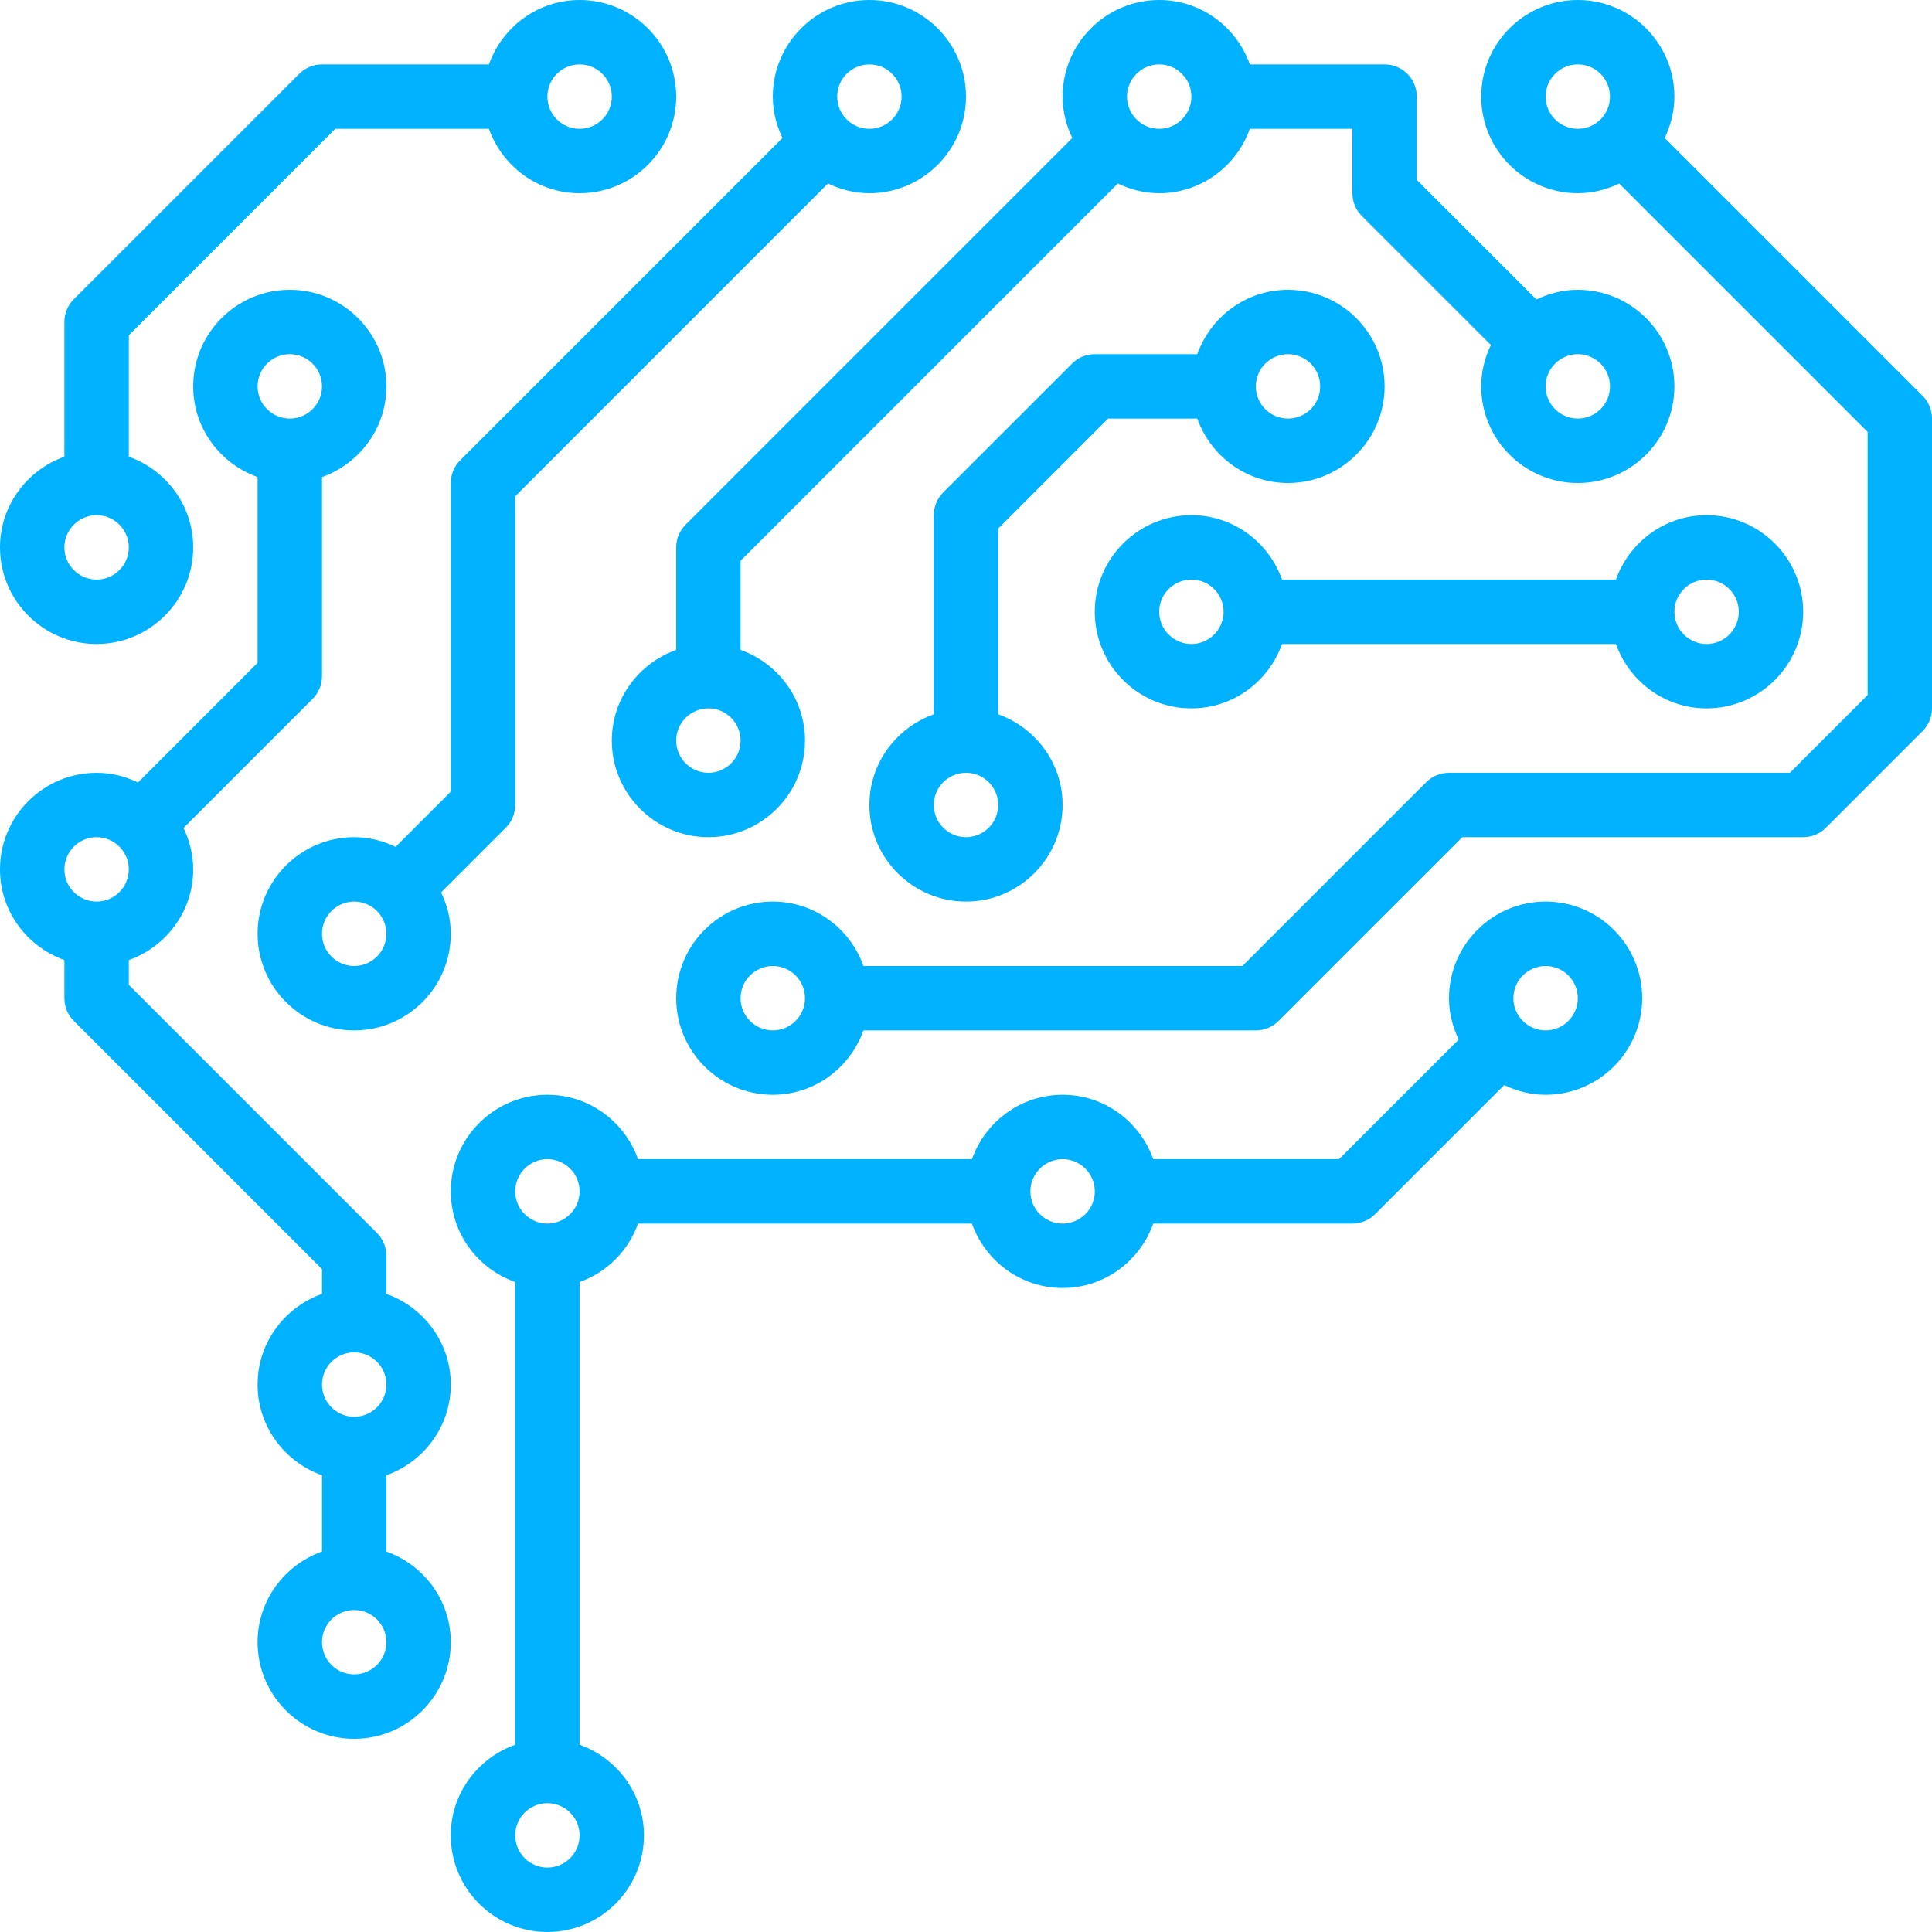
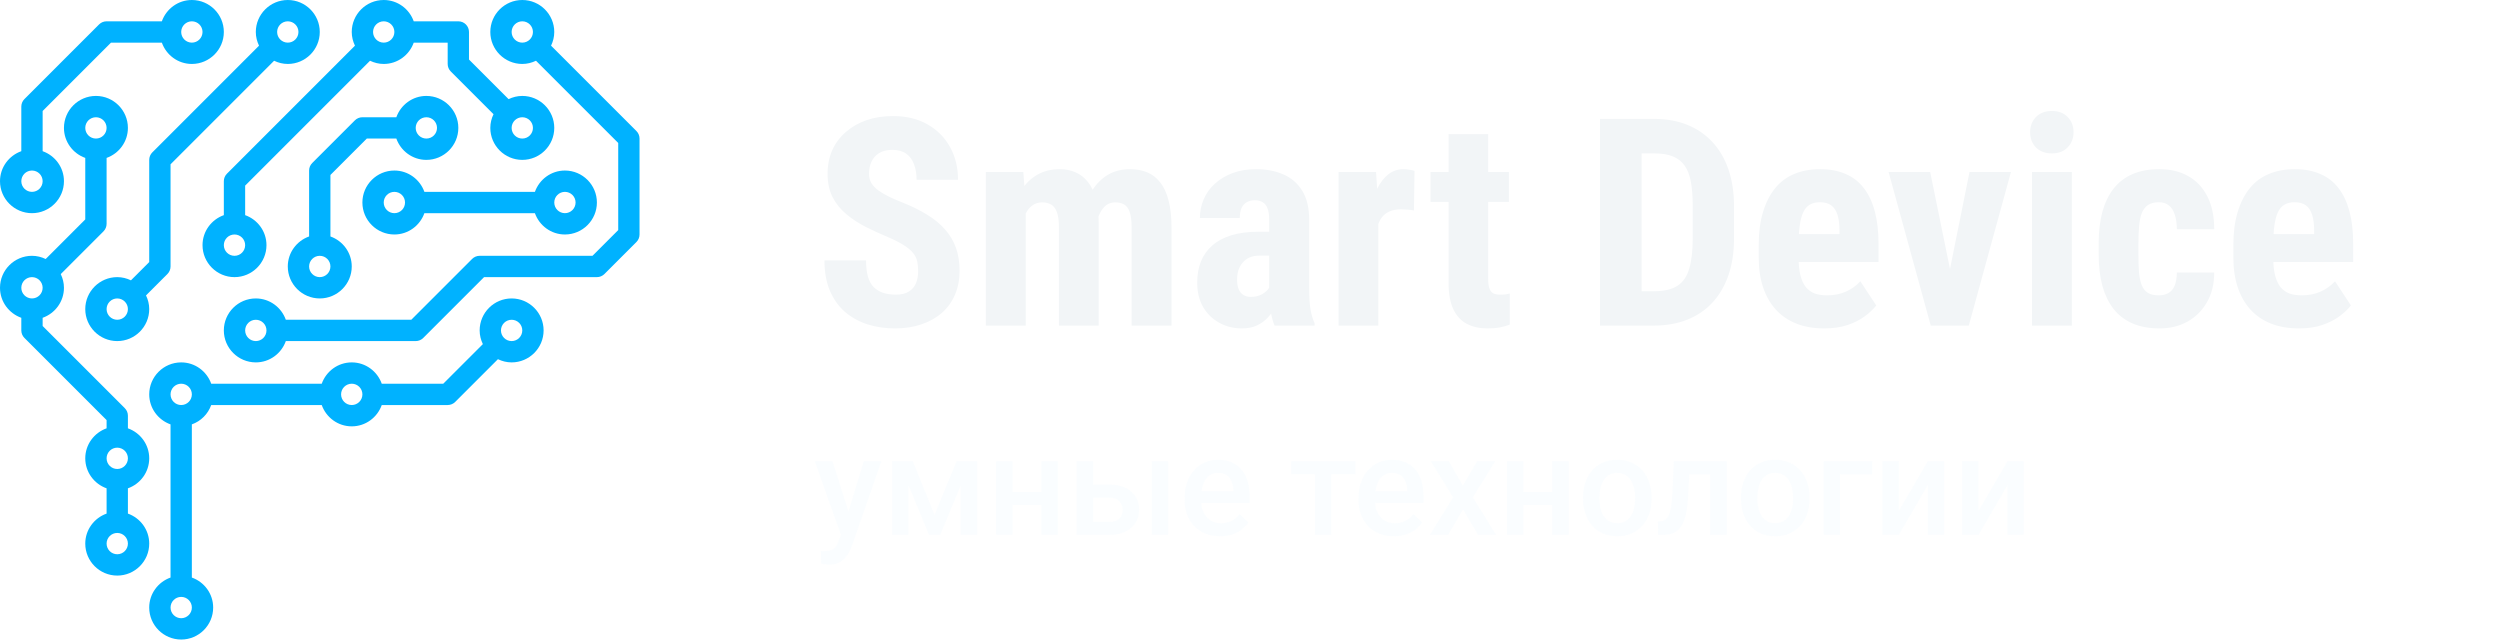
- <svg xmlns="http://www.w3.org/2000/svg" width="55" height="55" viewBox="0 0 55 55" fill="none">
-   <path d="M33.917 14.666C35.11 14.666 36.118 15.435 36.498 16.5H46.002C46.382 15.435 47.39 14.666 48.583 14.666C50.099 14.666 51.333 15.9 51.333 17.416C51.333 18.933 50.099 20.166 48.583 20.166C47.39 20.166 46.382 19.397 46.002 18.333H36.497C36.118 19.397 35.109 20.166 33.916 20.166C32.4 20.166 31.166 18.933 31.166 17.416C31.166 15.9 32.401 14.666 33.917 14.666ZM48.583 18.333C49.088 18.333 49.5 17.922 49.5 17.416C49.5 16.91 49.088 16.5 48.583 16.5C48.078 16.5 47.667 16.91 47.667 17.416C47.667 17.922 48.078 18.333 48.583 18.333ZM33.917 18.333C34.422 18.333 34.833 17.922 34.833 17.416C34.833 16.91 34.422 16.5 33.917 16.5C33.412 16.5 33 16.91 33 17.416C33 17.922 33.412 18.333 33.917 18.333Z" fill="#00B2FF" />
-   <path d="M26.583 20.335V14.666C26.583 14.423 26.68 14.19 26.852 14.018L30.519 10.352C30.69 10.179 30.924 10.083 31.167 10.083H34.085C34.465 9.019 35.473 8.25 36.667 8.25C38.183 8.25 39.417 9.484 39.417 11C39.417 12.516 38.183 13.75 36.667 13.75C35.473 13.75 34.465 12.981 34.085 11.916H31.546L28.417 15.046V20.335C29.481 20.715 30.25 21.723 30.25 22.916C30.25 24.432 29.016 25.666 27.5 25.666C25.984 25.666 24.75 24.432 24.75 22.916C24.75 21.723 25.519 20.715 26.583 20.335ZM36.667 11.916C37.172 11.916 37.583 11.506 37.583 11C37.583 10.494 37.172 10.083 36.667 10.083C36.162 10.083 35.75 10.494 35.75 11C35.75 11.506 36.162 11.916 36.667 11.916ZM27.5 23.833C28.005 23.833 28.417 23.422 28.417 22.916C28.417 22.41 28.005 22 27.5 22C26.995 22 26.583 22.41 26.583 22.916C26.583 23.422 26.995 23.833 27.5 23.833Z" fill="#00B2FF" />
+ <svg xmlns="http://www.w3.org/2000/svg" width="215" height="55" viewBox="0 0 215 55" fill="none">
+   <path d="M78.96 23.325C78.96 23.007 78.931 22.718 78.874 22.458C78.817 22.198 78.695 21.957 78.508 21.738C78.329 21.518 78.065 21.298 77.715 21.079C77.373 20.859 76.925 20.631 76.372 20.395C75.713 20.118 75.074 19.825 74.456 19.516C73.837 19.199 73.28 18.832 72.783 18.418C72.287 18.002 71.892 17.514 71.599 16.953C71.314 16.383 71.172 15.716 71.172 14.951C71.172 14.202 71.306 13.523 71.575 12.912C71.851 12.302 72.242 11.781 72.747 11.35C73.251 10.91 73.841 10.572 74.517 10.336C75.2 10.1 75.961 9.982 76.799 9.982C77.939 9.982 78.923 10.218 79.753 10.69C80.592 11.162 81.239 11.809 81.694 12.631C82.158 13.453 82.39 14.397 82.39 15.463H78.826C78.826 14.959 78.752 14.515 78.606 14.133C78.468 13.742 78.244 13.437 77.935 13.217C77.625 12.998 77.227 12.888 76.738 12.888C76.283 12.888 75.904 12.981 75.603 13.168C75.31 13.348 75.09 13.596 74.944 13.913C74.805 14.222 74.736 14.572 74.736 14.963C74.736 15.256 74.805 15.52 74.944 15.756C75.09 15.984 75.29 16.192 75.542 16.379C75.794 16.558 76.091 16.733 76.433 16.904C76.783 17.075 77.165 17.241 77.581 17.404C78.386 17.722 79.098 18.072 79.717 18.454C80.335 18.828 80.852 19.252 81.267 19.724C81.682 20.188 81.995 20.712 82.207 21.298C82.419 21.884 82.524 22.552 82.524 23.3C82.524 24.041 82.394 24.716 82.134 25.327C81.882 25.929 81.511 26.45 81.023 26.889C80.535 27.32 79.945 27.654 79.253 27.89C78.569 28.126 77.804 28.244 76.958 28.244C76.136 28.244 75.359 28.13 74.626 27.902C73.894 27.666 73.247 27.312 72.686 26.84C72.132 26.36 71.697 25.754 71.379 25.021C71.062 24.281 70.903 23.406 70.903 22.397H74.48C74.48 22.934 74.533 23.394 74.639 23.776C74.745 24.151 74.907 24.452 75.127 24.68C75.347 24.899 75.615 25.066 75.933 25.18C76.258 25.286 76.628 25.339 77.043 25.339C77.516 25.339 77.89 25.249 78.166 25.07C78.451 24.891 78.655 24.651 78.777 24.35C78.899 24.049 78.96 23.707 78.96 23.325ZM88.213 17.526V28H84.783V14.792H88.005L88.213 17.526ZM87.725 20.944L86.785 20.969C86.768 20.041 86.85 19.186 87.029 18.405C87.208 17.624 87.476 16.945 87.835 16.367C88.201 15.789 88.66 15.341 89.214 15.024C89.767 14.707 90.414 14.548 91.155 14.548C91.635 14.548 92.079 14.637 92.485 14.816C92.892 14.987 93.246 15.26 93.547 15.634C93.849 16 94.08 16.481 94.243 17.075C94.406 17.661 94.487 18.365 94.487 19.186V28H91.069V19.602C91.069 19.016 91.012 18.568 90.898 18.259C90.784 17.941 90.622 17.722 90.41 17.6C90.199 17.469 89.938 17.404 89.629 17.404C89.303 17.404 89.019 17.494 88.774 17.673C88.53 17.852 88.331 18.104 88.176 18.43C88.03 18.747 87.916 19.121 87.835 19.553C87.761 19.984 87.725 20.448 87.725 20.944ZM94.158 20.602L92.925 20.761C92.909 19.89 92.986 19.081 93.157 18.332C93.328 17.575 93.592 16.916 93.95 16.355C94.308 15.785 94.756 15.341 95.293 15.024C95.838 14.707 96.469 14.548 97.185 14.548C97.722 14.548 98.21 14.637 98.65 14.816C99.089 14.995 99.464 15.284 99.773 15.683C100.09 16.074 100.33 16.59 100.493 17.233C100.664 17.876 100.75 18.658 100.75 19.577V28H97.319V19.589C97.319 18.995 97.262 18.54 97.148 18.222C97.034 17.905 96.872 17.689 96.66 17.575C96.449 17.461 96.196 17.404 95.903 17.404C95.61 17.404 95.354 17.486 95.134 17.648C94.923 17.811 94.744 18.039 94.597 18.332C94.451 18.617 94.341 18.955 94.268 19.345C94.194 19.728 94.158 20.147 94.158 20.602ZM109.148 24.96V18.857C109.148 18.458 109.099 18.141 109.001 17.905C108.912 17.669 108.774 17.498 108.586 17.392C108.407 17.278 108.188 17.221 107.927 17.221C107.634 17.221 107.39 17.282 107.195 17.404C107 17.526 106.853 17.701 106.755 17.929C106.666 18.157 106.621 18.43 106.621 18.747H103.191C103.191 18.177 103.301 17.64 103.521 17.136C103.74 16.623 104.062 16.175 104.485 15.793C104.916 15.402 105.429 15.097 106.023 14.877C106.617 14.658 107.284 14.548 108.025 14.548C108.904 14.548 109.685 14.698 110.369 14.999C111.052 15.293 111.593 15.76 111.992 16.403C112.391 17.046 112.59 17.88 112.59 18.906V24.79C112.59 25.53 112.627 26.132 112.7 26.596C112.782 27.06 112.9 27.459 113.054 27.793V28H109.612C109.457 27.634 109.339 27.178 109.258 26.633C109.185 26.079 109.148 25.522 109.148 24.96ZM109.563 19.931L109.575 21.982H108.318C107.992 21.982 107.708 22.035 107.463 22.141C107.227 22.246 107.028 22.397 106.865 22.592C106.702 22.779 106.58 22.999 106.499 23.252C106.426 23.504 106.389 23.772 106.389 24.057C106.389 24.375 106.434 24.643 106.523 24.863C106.613 25.082 106.747 25.249 106.926 25.363C107.105 25.477 107.317 25.534 107.561 25.534C107.935 25.534 108.261 25.457 108.538 25.302C108.814 25.148 109.018 24.96 109.148 24.741C109.286 24.521 109.331 24.317 109.282 24.13L110.063 25.461C109.966 25.762 109.832 26.075 109.661 26.401C109.498 26.726 109.29 27.027 109.038 27.304C108.786 27.581 108.472 27.809 108.098 27.988C107.732 28.159 107.297 28.244 106.792 28.244C106.084 28.244 105.437 28.081 104.851 27.756C104.265 27.43 103.801 26.975 103.459 26.389C103.126 25.803 102.959 25.107 102.959 24.301C102.959 23.634 103.065 23.032 103.276 22.495C103.496 21.949 103.822 21.49 104.253 21.115C104.684 20.733 105.229 20.44 105.889 20.236C106.548 20.033 107.321 19.931 108.208 19.931H109.563ZM118.535 17.734V28H115.117V14.792H118.34L118.535 17.734ZM121.648 14.694L121.599 18.1C121.444 18.067 121.257 18.043 121.038 18.027C120.826 18.011 120.639 18.002 120.476 18.002C120.094 18.002 119.768 18.064 119.5 18.186C119.231 18.299 119.007 18.474 118.828 18.71C118.657 18.938 118.527 19.223 118.438 19.565C118.348 19.907 118.295 20.293 118.279 20.725L117.632 20.48C117.632 19.618 117.697 18.828 117.827 18.112C117.965 17.388 118.169 16.761 118.438 16.232C118.706 15.695 119.028 15.28 119.402 14.987C119.784 14.694 120.216 14.548 120.696 14.548C120.859 14.548 121.029 14.564 121.208 14.597C121.396 14.621 121.542 14.654 121.648 14.694ZM129.766 14.792V17.368H123.027V14.792H129.766ZM124.578 11.533H127.983V23.972C127.983 24.338 128.02 24.619 128.093 24.814C128.167 25.009 128.276 25.148 128.423 25.229C128.577 25.302 128.781 25.339 129.033 25.339C129.204 25.339 129.363 25.331 129.509 25.314C129.656 25.29 129.766 25.266 129.839 25.241V27.915C129.57 28.02 129.285 28.102 128.984 28.159C128.691 28.216 128.341 28.244 127.935 28.244C127.251 28.244 126.657 28.114 126.152 27.854C125.656 27.593 125.269 27.178 124.993 26.608C124.716 26.031 124.578 25.274 124.578 24.338V11.533ZM142.241 28H139.104L139.128 25.046H142.241C143.104 25.046 143.775 24.891 144.255 24.582C144.736 24.273 145.073 23.785 145.269 23.117C145.472 22.45 145.574 21.575 145.574 20.493V17.722C145.574 16.9 145.521 16.204 145.415 15.634C145.309 15.056 145.13 14.593 144.878 14.243C144.626 13.885 144.288 13.62 143.865 13.449C143.442 13.278 142.917 13.193 142.29 13.193H139.043V10.227H142.29C143.315 10.227 144.247 10.393 145.085 10.727C145.924 11.061 146.644 11.549 147.246 12.192C147.848 12.827 148.312 13.612 148.638 14.548C148.963 15.484 149.126 16.55 149.126 17.746V20.493C149.126 21.697 148.963 22.763 148.638 23.691C148.312 24.619 147.848 25.404 147.246 26.047C146.652 26.682 145.932 27.166 145.085 27.5C144.239 27.833 143.291 28 142.241 28ZM141.179 10.227V28H137.603V10.227H141.179ZM156.89 28.244C155.986 28.244 155.185 28.106 154.485 27.829C153.793 27.552 153.207 27.154 152.727 26.633C152.247 26.104 151.881 25.465 151.628 24.716C151.376 23.968 151.25 23.113 151.25 22.153V21.066C151.25 19.992 151.372 19.052 151.616 18.247C151.86 17.433 152.206 16.749 152.654 16.196C153.101 15.642 153.651 15.231 154.302 14.963C154.961 14.686 155.706 14.548 156.536 14.548C157.366 14.548 158.094 14.686 158.721 14.963C159.355 15.231 159.88 15.638 160.295 16.184C160.71 16.721 161.024 17.388 161.235 18.186C161.447 18.983 161.553 19.911 161.553 20.969V22.531H152.703V20.127H158.196V19.821C158.196 19.284 158.139 18.837 158.025 18.479C157.911 18.112 157.732 17.84 157.488 17.661C157.244 17.482 156.918 17.392 156.511 17.392C156.169 17.392 155.881 17.461 155.645 17.6C155.409 17.738 155.221 17.954 155.083 18.247C154.945 18.54 154.843 18.922 154.778 19.394C154.713 19.858 154.68 20.415 154.68 21.066V22.153C154.68 22.763 154.733 23.276 154.839 23.691C154.945 24.098 155.099 24.431 155.303 24.692C155.514 24.944 155.771 25.127 156.072 25.241C156.373 25.347 156.723 25.4 157.122 25.4C157.724 25.4 158.265 25.294 158.745 25.082C159.233 24.863 159.648 24.566 159.99 24.191L161.357 26.267C161.121 26.576 160.796 26.885 160.381 27.194C159.966 27.504 159.469 27.756 158.892 27.951C158.314 28.146 157.646 28.244 156.89 28.244ZM167.253 25.363L169.377 14.792H172.942L169.316 28H167.18L167.253 25.363ZM165.996 14.792L168.157 25.375L168.193 28H166.045L162.419 14.792H165.996ZM178.179 14.792V28H174.749V14.792H178.179ZM174.59 11.374C174.59 10.845 174.757 10.41 175.09 10.068C175.432 9.718 175.888 9.543 176.458 9.543C177.035 9.543 177.491 9.718 177.825 10.068C178.158 10.41 178.325 10.845 178.325 11.374C178.325 11.895 178.154 12.33 177.812 12.68C177.479 13.022 177.031 13.193 176.47 13.193C175.892 13.193 175.432 13.022 175.09 12.68C174.757 12.33 174.59 11.895 174.59 11.374ZM185.662 25.4C185.979 25.4 186.252 25.335 186.479 25.205C186.715 25.074 186.895 24.863 187.017 24.57C187.139 24.277 187.204 23.898 187.212 23.435H190.422C190.422 24.427 190.211 25.286 189.788 26.01C189.373 26.726 188.811 27.28 188.103 27.67C187.403 28.053 186.61 28.244 185.723 28.244C184.836 28.244 184.062 28.102 183.403 27.817C182.744 27.532 182.199 27.117 181.768 26.572C181.344 26.026 181.023 25.363 180.803 24.582C180.592 23.793 180.486 22.889 180.486 21.872V20.908C180.486 19.907 180.592 19.012 180.803 18.222C181.023 17.433 181.344 16.765 181.768 16.22C182.199 15.675 182.74 15.26 183.391 14.975C184.05 14.69 184.823 14.548 185.71 14.548C186.663 14.548 187.489 14.747 188.188 15.146C188.888 15.537 189.434 16.114 189.824 16.879C190.223 17.644 190.422 18.588 190.422 19.711H187.212C187.204 19.207 187.143 18.788 187.029 18.454C186.923 18.112 186.756 17.852 186.528 17.673C186.309 17.486 186.016 17.392 185.649 17.392C185.267 17.392 184.958 17.474 184.722 17.636C184.494 17.791 184.319 18.019 184.197 18.32C184.083 18.613 184.006 18.979 183.965 19.419C183.924 19.858 183.904 20.354 183.904 20.908V21.872C183.904 22.466 183.92 22.983 183.953 23.422C183.993 23.854 184.071 24.22 184.185 24.521C184.307 24.814 184.482 25.034 184.709 25.18C184.945 25.327 185.263 25.4 185.662 25.4ZM197.71 28.244C196.807 28.244 196.005 28.106 195.305 27.829C194.613 27.552 194.028 27.154 193.547 26.633C193.067 26.104 192.701 25.465 192.449 24.716C192.196 23.968 192.07 23.113 192.07 22.153V21.066C192.07 19.992 192.192 19.052 192.437 18.247C192.681 17.433 193.027 16.749 193.474 16.196C193.922 15.642 194.471 15.231 195.122 14.963C195.781 14.686 196.526 14.548 197.356 14.548C198.186 14.548 198.914 14.686 199.541 14.963C200.176 15.231 200.701 15.638 201.116 16.184C201.531 16.721 201.844 17.388 202.056 18.186C202.267 18.983 202.373 19.911 202.373 20.969V22.531H193.523V20.127H199.016V19.821C199.016 19.284 198.959 18.837 198.845 18.479C198.731 18.112 198.552 17.84 198.308 17.661C198.064 17.482 197.738 17.392 197.332 17.392C196.99 17.392 196.701 17.461 196.465 17.6C196.229 17.738 196.042 17.954 195.903 18.247C195.765 18.54 195.663 18.922 195.598 19.394C195.533 19.858 195.5 20.415 195.5 21.066V22.153C195.5 22.763 195.553 23.276 195.659 23.691C195.765 24.098 195.92 24.431 196.123 24.692C196.335 24.944 196.591 25.127 196.892 25.241C197.193 25.347 197.543 25.4 197.942 25.4C198.544 25.4 199.085 25.294 199.565 25.082C200.054 24.863 200.469 24.566 200.811 24.191L202.178 26.267C201.942 26.576 201.616 26.885 201.201 27.194C200.786 27.504 200.29 27.756 199.712 27.951C199.134 28.146 198.467 28.244 197.71 28.244Z" fill="#F2F5F7" />
+   <path d="M72.566 45.309L74.289 39.66H75.801L73.258 46.967C73.199 47.123 73.123 47.293 73.029 47.477C72.936 47.66 72.812 47.834 72.66 47.998C72.512 48.166 72.326 48.301 72.103 48.402C71.881 48.508 71.611 48.56 71.295 48.56C71.17 48.56 71.049 48.549 70.932 48.525C70.818 48.506 70.711 48.484 70.609 48.461L70.603 47.383C70.643 47.387 70.689 47.391 70.744 47.395C70.803 47.398 70.85 47.4 70.885 47.4C71.119 47.4 71.314 47.371 71.471 47.312C71.627 47.258 71.754 47.168 71.852 47.043C71.953 46.918 72.039 46.75 72.109 46.539L72.566 45.309ZM71.594 39.66L73.1 44.406L73.352 45.895L72.373 46.147L70.07 39.66H71.594ZM80.377 44.289L82.264 39.66H83.488L80.857 46H79.897L77.272 39.66H78.496L80.377 44.289ZM78.133 39.66V46H76.721V39.66H78.133ZM82.621 46V39.66H84.039V46H82.621ZM89.951 42.309V43.422H86.67V42.309H89.951ZM87.08 39.66V46H85.668V39.66H87.08ZM90.971 39.66V46H89.559V39.66H90.971ZM93.525 41.676H95.394C95.941 41.676 96.406 41.768 96.789 41.951C97.172 42.135 97.463 42.391 97.662 42.719C97.865 43.043 97.967 43.414 97.967 43.832C97.967 44.141 97.91 44.428 97.797 44.693C97.684 44.955 97.516 45.184 97.293 45.379C97.074 45.574 96.805 45.727 96.484 45.836C96.168 45.945 95.805 46 95.394 46H92.588V39.66H94.006V44.881H95.394C95.676 44.881 95.9 44.832 96.068 44.734C96.236 44.637 96.357 44.51 96.432 44.353C96.51 44.197 96.549 44.031 96.549 43.855C96.549 43.676 96.51 43.506 96.432 43.346C96.357 43.185 96.236 43.055 96.068 42.953C95.9 42.852 95.676 42.801 95.394 42.801H93.525V41.676ZM100.463 39.66V46H99.051V39.66H100.463ZM104.928 46.117C104.459 46.117 104.035 46.041 103.656 45.889C103.281 45.732 102.961 45.516 102.695 45.238C102.434 44.961 102.232 44.635 102.092 44.26C101.951 43.885 101.881 43.48 101.881 43.047V42.812C101.881 42.316 101.953 41.867 102.098 41.465C102.242 41.062 102.443 40.719 102.701 40.434C102.959 40.145 103.264 39.924 103.615 39.772C103.967 39.619 104.348 39.543 104.758 39.543C105.211 39.543 105.607 39.619 105.947 39.772C106.287 39.924 106.568 40.139 106.791 40.416C107.018 40.69 107.186 41.016 107.295 41.395C107.408 41.773 107.465 42.191 107.465 42.648V43.252H102.566V42.238H106.07V42.127C106.062 41.873 106.012 41.635 105.918 41.412C105.828 41.19 105.689 41.01 105.502 40.873C105.314 40.736 105.064 40.668 104.752 40.668C104.518 40.668 104.309 40.719 104.125 40.82C103.945 40.918 103.795 41.06 103.674 41.248C103.553 41.435 103.459 41.662 103.393 41.928C103.33 42.19 103.299 42.484 103.299 42.812V43.047C103.299 43.324 103.336 43.582 103.41 43.82C103.488 44.055 103.602 44.26 103.75 44.435C103.898 44.611 104.078 44.75 104.289 44.852C104.5 44.949 104.74 44.998 105.01 44.998C105.35 44.998 105.652 44.93 105.918 44.793C106.184 44.656 106.414 44.463 106.609 44.213L107.354 44.934C107.217 45.133 107.039 45.324 106.82 45.508C106.602 45.688 106.334 45.834 106.018 45.947C105.705 46.06 105.342 46.117 104.928 46.117ZM114.496 39.66V46H113.078V39.66H114.496ZM116.576 39.66V40.773H111.033V39.66H116.576ZM119.881 46.117C119.412 46.117 118.988 46.041 118.609 45.889C118.234 45.732 117.914 45.516 117.648 45.238C117.387 44.961 117.186 44.635 117.045 44.26C116.904 43.885 116.834 43.48 116.834 43.047V42.812C116.834 42.316 116.906 41.867 117.051 41.465C117.195 41.062 117.396 40.719 117.654 40.434C117.912 40.145 118.217 39.924 118.568 39.772C118.92 39.619 119.301 39.543 119.711 39.543C120.164 39.543 120.561 39.619 120.9 39.772C121.24 39.924 121.521 40.139 121.744 40.416C121.971 40.69 122.139 41.016 122.248 41.395C122.361 41.773 122.418 42.191 122.418 42.648V43.252H117.52V42.238H121.023V42.127C121.016 41.873 120.965 41.635 120.871 41.412C120.781 41.19 120.643 41.01 120.455 40.873C120.268 40.736 120.018 40.668 119.705 40.668C119.471 40.668 119.262 40.719 119.078 40.82C118.898 40.918 118.748 41.06 118.627 41.248C118.506 41.435 118.412 41.662 118.346 41.928C118.283 42.19 118.252 42.484 118.252 42.812V43.047C118.252 43.324 118.289 43.582 118.363 43.82C118.441 44.055 118.555 44.26 118.703 44.435C118.852 44.611 119.031 44.75 119.242 44.852C119.453 44.949 119.693 44.998 119.963 44.998C120.303 44.998 120.605 44.93 120.871 44.793C121.137 44.656 121.367 44.463 121.562 44.213L122.307 44.934C122.17 45.133 121.992 45.324 121.773 45.508C121.555 45.688 121.287 45.834 120.971 45.947C120.658 46.06 120.295 46.117 119.881 46.117ZM124.598 39.66L125.805 41.764L127.035 39.66H128.588L126.666 42.772L128.664 46H127.111L125.822 43.809L124.533 46H122.975L124.967 42.772L123.051 39.66H124.598ZM133.885 42.309V43.422H130.604V42.309H133.885ZM131.014 39.66V46H129.602V39.66H131.014ZM134.904 39.66V46H133.492V39.66H134.904ZM136.141 42.9V42.766C136.141 42.309 136.207 41.885 136.34 41.494C136.473 41.1 136.664 40.758 136.914 40.469C137.168 40.176 137.477 39.949 137.84 39.789C138.207 39.625 138.621 39.543 139.082 39.543C139.547 39.543 139.961 39.625 140.324 39.789C140.691 39.949 141.002 40.176 141.256 40.469C141.51 40.758 141.703 41.1 141.836 41.494C141.969 41.885 142.035 42.309 142.035 42.766V42.9C142.035 43.357 141.969 43.781 141.836 44.172C141.703 44.562 141.51 44.904 141.256 45.197C141.002 45.486 140.693 45.713 140.33 45.877C139.967 46.037 139.555 46.117 139.094 46.117C138.629 46.117 138.213 46.037 137.846 45.877C137.482 45.713 137.174 45.486 136.92 45.197C136.666 44.904 136.473 44.562 136.34 44.172C136.207 43.781 136.141 43.357 136.141 42.9ZM137.553 42.766V42.9C137.553 43.185 137.582 43.455 137.641 43.709C137.699 43.963 137.791 44.185 137.916 44.377C138.041 44.568 138.201 44.719 138.396 44.828C138.592 44.938 138.824 44.992 139.094 44.992C139.355 44.992 139.582 44.938 139.773 44.828C139.969 44.719 140.129 44.568 140.254 44.377C140.379 44.185 140.471 43.963 140.529 43.709C140.592 43.455 140.623 43.185 140.623 42.9V42.766C140.623 42.484 140.592 42.219 140.529 41.969C140.471 41.715 140.377 41.49 140.248 41.295C140.123 41.1 139.963 40.947 139.768 40.838C139.576 40.725 139.348 40.668 139.082 40.668C138.816 40.668 138.586 40.725 138.391 40.838C138.199 40.947 138.041 41.1 137.916 41.295C137.791 41.49 137.699 41.715 137.641 41.969C137.582 42.219 137.553 42.484 137.553 42.766ZM147.385 39.66V40.785H144.291V39.66H147.385ZM148.492 39.66V46H147.08V39.66H148.492ZM143.945 39.66H145.34L145.17 42.795C145.146 43.26 145.1 43.67 145.029 44.025C144.963 44.377 144.873 44.68 144.76 44.934C144.646 45.184 144.508 45.387 144.344 45.543C144.18 45.699 143.988 45.815 143.77 45.889C143.551 45.963 143.305 46 143.031 46H142.592L142.586 44.84L142.809 44.822C142.953 44.81 143.078 44.773 143.184 44.711C143.289 44.645 143.379 44.551 143.453 44.43C143.531 44.309 143.594 44.152 143.641 43.961C143.691 43.77 143.73 43.543 143.758 43.281C143.789 43.02 143.812 42.715 143.828 42.367L143.945 39.66ZM149.723 42.9V42.766C149.723 42.309 149.789 41.885 149.922 41.494C150.055 41.1 150.246 40.758 150.496 40.469C150.75 40.176 151.059 39.949 151.422 39.789C151.789 39.625 152.203 39.543 152.664 39.543C153.129 39.543 153.543 39.625 153.906 39.789C154.273 39.949 154.584 40.176 154.838 40.469C155.092 40.758 155.285 41.1 155.418 41.494C155.551 41.885 155.617 42.309 155.617 42.766V42.9C155.617 43.357 155.551 43.781 155.418 44.172C155.285 44.562 155.092 44.904 154.838 45.197C154.584 45.486 154.275 45.713 153.912 45.877C153.549 46.037 153.137 46.117 152.676 46.117C152.211 46.117 151.795 46.037 151.428 45.877C151.064 45.713 150.756 45.486 150.502 45.197C150.248 44.904 150.055 44.562 149.922 44.172C149.789 43.781 149.723 43.357 149.723 42.9ZM151.135 42.766V42.9C151.135 43.185 151.164 43.455 151.223 43.709C151.281 43.963 151.373 44.185 151.498 44.377C151.623 44.568 151.783 44.719 151.979 44.828C152.174 44.938 152.406 44.992 152.676 44.992C152.938 44.992 153.164 44.938 153.355 44.828C153.551 44.719 153.711 44.568 153.836 44.377C153.961 44.185 154.053 43.963 154.111 43.709C154.174 43.455 154.205 43.185 154.205 42.9V42.766C154.205 42.484 154.174 42.219 154.111 41.969C154.053 41.715 153.959 41.49 153.83 41.295C153.705 41.1 153.545 40.947 153.35 40.838C153.158 40.725 152.93 40.668 152.664 40.668C152.398 40.668 152.168 40.725 151.973 40.838C151.781 40.947 151.623 41.1 151.498 41.295C151.373 41.49 151.281 41.715 151.223 41.969C151.164 42.219 151.135 42.484 151.135 42.766ZM161.02 39.66V40.785H158.254V46H156.842V39.66H161.02ZM163.299 43.938L165.789 39.66H167.201V46H165.789V41.717L163.299 46H161.887V39.66H163.299V43.938ZM170.154 43.938L172.645 39.66H174.057V46H172.645V41.717L170.154 46H168.742V39.66H170.154V43.938Z" fill="#F8FDFF" fill-opacity="0.7" />
+   <path d="M33.917 14.666C35.11 14.666 36.118 15.436 36.498 16.5H46.002C46.382 15.436 47.39 14.666 48.583 14.666C50.099 14.666 51.333 15.9 51.333 17.416C51.333 18.933 50.099 20.166 48.583 20.166C47.39 20.166 46.382 19.397 46.002 18.333H36.497C36.118 19.397 35.109 20.166 33.916 20.166C32.4 20.166 31.166 18.933 31.166 17.416C31.166 15.9 32.401 14.666 33.917 14.666ZM48.583 18.333C49.088 18.333 49.5 17.922 49.5 17.416C49.5 16.91 49.088 16.5 48.583 16.5C48.078 16.5 47.667 16.91 47.667 17.416C47.667 17.922 48.078 18.333 48.583 18.333ZM33.917 18.333C34.422 18.333 34.833 17.922 34.833 17.416C34.833 16.91 34.422 16.5 33.917 16.5C33.412 16.5 33 16.91 33 17.416C33 17.922 33.412 18.333 33.917 18.333Z" fill="#00B2FF" />
+   <path d="M26.583 20.335V14.666C26.583 14.422 26.68 14.19 26.852 14.018L30.519 10.352C30.69 10.179 30.924 10.083 31.167 10.083H34.085C34.465 9.019 35.473 8.25 36.667 8.25C38.183 8.25 39.417 9.484 39.417 11C39.417 12.516 38.183 13.75 36.667 13.75C35.473 13.75 34.465 12.981 34.085 11.916H31.546L28.417 15.046V20.335C29.481 20.714 30.25 21.723 30.25 22.916C30.25 24.432 29.016 25.666 27.5 25.666C25.984 25.666 24.75 24.432 24.75 22.916C24.75 21.723 25.519 20.714 26.583 20.335ZM36.667 11.916C37.172 11.916 37.583 11.506 37.583 11C37.583 10.494 37.172 10.083 36.667 10.083C36.162 10.083 35.75 10.494 35.75 11C35.75 11.506 36.162 11.916 36.667 11.916ZM27.5 23.833C28.005 23.833 28.417 23.422 28.417 22.916C28.417 22.41 28.005 22 27.5 22C26.995 22 26.583 22.41 26.583 22.916C26.583 23.422 26.995 23.833 27.5 23.833Z" fill="#00B2FF" />
  <path d="M10.083 23.833C10.507 23.833 10.903 23.936 11.261 24.109L12.833 22.537V13.75C12.833 13.506 12.93 13.273 13.102 13.102L22.276 3.928C22.104 3.569 22 3.173 22 2.75C22 1.234 23.234 0 24.75 0C26.266 0 27.5 1.234 27.5 2.75C27.5 4.266 26.266 5.5 24.75 5.5C24.326 5.5 23.93 5.396 23.572 5.224L14.667 14.129V22.916C14.667 23.16 14.57 23.393 14.398 23.564L12.557 25.405C12.73 25.763 12.833 26.159 12.833 26.583C12.833 28.099 11.6 29.333 10.083 29.333C8.567 29.333 7.333 28.099 7.333 26.583C7.333 25.067 8.567 23.833 10.083 23.833ZM24.75 3.667C25.255 3.667 25.667 3.256 25.667 2.75C25.667 2.244 25.255 1.833 24.75 1.833C24.245 1.833 23.833 2.244 23.833 2.75C23.833 3.256 24.245 3.667 24.75 3.667ZM10.083 27.5C10.588 27.5 11 27.089 11 26.583C11 26.077 10.588 25.666 10.083 25.666C9.578 25.666 9.167 26.077 9.167 26.583C9.167 27.089 9.578 27.5 10.083 27.5Z" fill="#00B2FF" />
-   <path d="M1.833 13.002V9.167C1.833 8.923 1.93 8.69 2.102 8.518L8.519 2.102C8.69 1.93 8.924 1.833 9.167 1.833H13.919C14.298 0.769 15.306 0 16.5 0C18.016 0 19.25 1.234 19.25 2.75C19.25 4.266 18.016 5.5 16.5 5.5C15.306 5.5 14.298 4.731 13.919 3.667H9.546L3.667 9.546V13.002C4.731 13.381 5.5 14.39 5.5 15.583C5.5 17.099 4.266 18.333 2.75 18.333C1.234 18.333 3.05176e-05 17.099 3.05176e-05 15.583C3.05176e-05 14.39 0.769 13.381 1.833 13.002ZM16.5 3.667C17.005 3.667 17.417 3.256 17.417 2.75C17.417 2.244 17.005 1.833 16.5 1.833C15.995 1.833 15.583 2.244 15.583 2.75C15.583 3.256 15.995 3.667 16.5 3.667ZM2.75 16.5C3.255 16.5 3.667 16.089 3.667 15.583C3.667 15.077 3.255 14.666 2.75 14.666C2.245 14.666 1.833 15.077 1.833 15.583C1.833 16.089 2.245 16.5 2.75 16.5Z" fill="#00B2FF" />
+   <path d="M1.833 13.002V9.167C1.833 8.923 1.93 8.69 2.102 8.518L8.519 2.102C8.69 1.93 8.924 1.833 9.167 1.833H13.919C14.298 0.769 15.306 0 16.5 0C18.016 0 19.25 1.234 19.25 2.75C19.25 4.266 18.016 5.5 16.5 5.5C15.306 5.5 14.298 4.731 13.919 3.667H9.546L3.667 9.546V13.002C4.731 13.381 5.5 14.39 5.5 15.583C5.5 17.099 4.266 18.333 2.75 18.333C1.234 18.333 3.01003e-05 17.099 3.01003e-05 15.583C3.01003e-05 14.39 0.769 13.381 1.833 13.002ZM16.5 3.667C17.005 3.667 17.417 3.256 17.417 2.75C17.417 2.244 17.005 1.833 16.5 1.833C15.995 1.833 15.583 2.244 15.583 2.75C15.583 3.256 15.995 3.667 16.5 3.667ZM2.75 16.5C3.255 16.5 3.667 16.089 3.667 15.583C3.667 15.077 3.255 14.666 2.75 14.666C2.245 14.666 1.833 15.077 1.833 15.583C1.833 16.089 2.245 16.5 2.75 16.5Z" fill="#00B2FF" />
  <path d="M14.666 49.669V36.497C13.602 36.118 12.833 35.11 12.833 33.916C12.833 32.4 14.067 31.166 15.583 31.166C16.777 31.166 17.785 31.935 18.165 32.999H27.669C28.048 31.935 29.056 31.166 30.25 31.166C31.444 31.166 32.452 31.935 32.831 32.999H38.12L41.526 29.594C41.354 29.236 41.25 28.84 41.25 28.416C41.25 26.9 42.484 25.666 44 25.666C45.516 25.666 46.75 26.9 46.75 28.416C46.75 29.932 45.516 31.166 44 31.166C43.577 31.166 43.181 31.063 42.822 30.89L39.148 34.564C38.977 34.736 38.743 34.833 38.5 34.833H32.831C32.452 35.897 31.444 36.666 30.25 36.666C29.056 36.666 28.048 35.897 27.669 34.833H18.164C17.887 35.609 17.276 36.221 16.499 36.497V49.669C17.563 50.048 18.332 51.057 18.332 52.25C18.332 53.766 17.099 55 15.582 55C14.066 55 12.832 53.766 12.832 52.25C12.832 51.057 13.601 50.048 14.666 49.669ZM44 29.333C44.505 29.333 44.917 28.922 44.917 28.416C44.917 27.91 44.505 27.5 44 27.5C43.495 27.5 43.083 27.91 43.083 28.416C43.083 28.922 43.495 29.333 44 29.333ZM30.25 34.833C30.755 34.833 31.167 34.422 31.167 33.916C31.167 33.41 30.755 32.999 30.25 32.999C29.745 32.999 29.333 33.41 29.333 33.916C29.333 34.422 29.745 34.833 30.25 34.833ZM15.583 53.166C16.088 53.166 16.5 52.755 16.5 52.249C16.5 51.743 16.088 51.333 15.583 51.333C15.078 51.333 14.667 51.743 14.667 52.249C14.667 52.755 15.078 53.166 15.583 53.166ZM15.583 34.833C16.088 34.833 16.5 34.422 16.5 33.916C16.5 33.41 16.088 32.999 15.583 32.999C15.078 32.999 14.667 33.41 14.667 33.916C14.667 34.422 15.078 34.833 15.583 34.833Z" fill="#00B2FF" />
  <path d="M19.25 18.502V15.583C19.25 15.339 19.346 15.106 19.519 14.935L30.526 3.928C30.354 3.569 30.25 3.173 30.25 2.75C30.25 1.234 31.484 0 33 0C34.194 0 35.202 0.769 35.581 1.833H39.417C39.923 1.833 40.333 2.243 40.333 2.75V5.12L43.739 8.526C44.097 8.353 44.493 8.25 44.917 8.25C46.433 8.25 47.667 9.484 47.667 11C47.667 12.516 46.433 13.75 44.917 13.75C43.401 13.75 42.167 12.516 42.167 11C42.167 10.576 42.27 10.18 42.443 9.822L38.769 6.148C38.596 5.977 38.5 5.744 38.5 5.5V3.667H35.581C35.202 4.731 34.194 5.5 33 5.5C32.577 5.5 32.181 5.396 31.822 5.224L21.083 15.963V18.502C22.148 18.881 22.917 19.89 22.917 21.083C22.917 22.599 21.683 23.833 20.167 23.833C18.651 23.833 17.417 22.599 17.417 21.083C17.417 19.89 18.186 18.881 19.25 18.502ZM44.917 11.916C45.422 11.916 45.833 11.506 45.833 11C45.833 10.494 45.422 10.083 44.917 10.083C44.412 10.083 44 10.494 44 11C44 11.506 44.412 11.916 44.917 11.916ZM33 3.667C33.505 3.667 33.917 3.256 33.917 2.75C33.917 2.244 33.505 1.833 33 1.833C32.495 1.833 32.083 2.244 32.083 2.75C32.083 3.256 32.495 3.667 33 3.667ZM20.167 22C20.672 22 21.083 21.589 21.083 21.083C21.083 20.577 20.672 20.166 20.167 20.166C19.662 20.166 19.25 20.577 19.25 21.083C19.25 21.589 19.662 22 20.167 22Z" fill="#00B2FF" />
  <path d="M22 25.666C23.194 25.666 24.202 26.435 24.581 27.5H35.37L40.602 22.268C40.773 22.096 41.007 22 41.25 22H50.954L53.167 19.787V12.296L46.095 5.224C45.736 5.396 45.34 5.5 44.917 5.5C43.401 5.5 42.167 4.266 42.167 2.75C42.167 1.234 43.401 0 44.917 0C46.433 0 47.667 1.234 47.667 2.75C47.667 3.173 47.563 3.569 47.391 3.928L54.731 11.268C54.904 11.44 55 11.673 55 11.916V20.166C55 20.41 54.904 20.643 54.731 20.814L51.981 23.564C51.81 23.737 51.576 23.833 51.333 23.833H41.63L36.398 29.064C36.227 29.237 35.993 29.333 35.75 29.333H24.581C24.202 30.397 23.194 31.166 22 31.166C20.484 31.166 19.25 29.932 19.25 28.416C19.25 26.9 20.484 25.666 22 25.666ZM44.917 1.833C44.412 1.833 44 2.244 44 2.75C44 3.256 44.412 3.667 44.917 3.667C45.422 3.667 45.833 3.256 45.833 2.75C45.833 2.244 45.422 1.833 44.917 1.833ZM22 29.333C22.505 29.333 22.917 28.922 22.917 28.416C22.917 27.91 22.505 27.5 22 27.5C21.495 27.5 21.083 27.91 21.083 28.416C21.083 28.922 21.495 29.333 22 29.333Z" fill="#00B2FF" />
-   <path d="M2.75 22C3.174 22 3.57 22.103 3.928 22.276L7.333 18.87V13.581C6.269 13.202 5.5 12.193 5.5 11C5.5 9.484 6.734 8.25 8.25 8.25C9.766 8.25 11 9.484 11 11C11 12.193 10.231 13.202 9.167 13.581V19.25C9.167 19.494 9.07 19.726 8.898 19.898L5.224 23.572C5.396 23.93 5.5 24.326 5.5 24.75C5.5 25.943 4.731 26.951 3.667 27.331V28.037L10.731 35.101C10.904 35.273 11 35.506 11 35.749V36.835C12.064 37.214 12.833 38.222 12.833 39.416C12.833 40.609 12.064 41.618 11 41.997V44.169C12.064 44.548 12.833 45.557 12.833 46.75C12.833 48.266 11.6 49.5 10.083 49.5C8.567 49.5 7.333 48.266 7.333 46.75C7.333 45.557 8.102 44.548 9.167 44.169V41.997C8.102 41.618 7.333 40.609 7.333 39.416C7.333 38.222 8.102 37.214 9.167 36.835V36.129L2.102 29.064C1.93 28.893 1.833 28.66 1.833 28.416V27.331C0.769 26.951 1.14441e-05 25.943 1.14441e-05 24.75C1.14441e-05 23.233 1.234 22 2.75 22ZM8.25 11.916C8.755 11.916 9.167 11.506 9.167 11C9.167 10.494 8.755 10.083 8.25 10.083C7.745 10.083 7.333 10.494 7.333 11C7.333 11.506 7.745 11.916 8.25 11.916ZM10.083 47.666C10.588 47.666 11 47.255 11 46.749C11 46.243 10.588 45.833 10.083 45.833C9.578 45.833 9.167 46.243 9.167 46.749C9.167 47.255 9.578 47.666 10.083 47.666ZM10.083 40.333C10.588 40.333 11 39.922 11 39.416C11 38.91 10.588 38.499 10.083 38.499C9.578 38.499 9.167 38.91 9.167 39.416C9.167 39.922 9.578 40.333 10.083 40.333ZM2.75 25.666C3.255 25.666 3.667 25.256 3.667 24.75C3.667 24.244 3.255 23.833 2.75 23.833C2.245 23.833 1.833 24.244 1.833 24.75C1.833 25.256 2.245 25.666 2.75 25.666Z" fill="#00B2FF" />
+   <path d="M2.75 22C3.174 22 3.57 22.103 3.928 22.275L7.333 18.87V13.581C6.269 13.201 5.5 12.193 5.5 11C5.5 9.484 6.734 8.25 8.25 8.25C9.766 8.25 11 9.484 11 11C11 12.193 10.231 13.201 9.167 13.581V19.25C9.167 19.493 9.07 19.726 8.898 19.898L5.224 23.572C5.396 23.93 5.5 24.326 5.5 24.75C5.5 25.943 4.731 26.951 3.667 27.331V28.037L10.731 35.101C10.904 35.273 11 35.505 11 35.749V36.835C12.064 37.214 12.833 38.222 12.833 39.416C12.833 40.609 12.064 41.618 11 41.997V44.169C12.064 44.548 12.833 45.556 12.833 46.75C12.833 48.266 11.6 49.5 10.083 49.5C8.567 49.5 7.333 48.266 7.333 46.75C7.333 45.556 8.102 44.548 9.167 44.169V41.997C8.102 41.618 7.333 40.609 7.333 39.416C7.333 38.222 8.102 37.214 9.167 36.835V36.129L2.102 29.064C1.93 28.893 1.833 28.66 1.833 28.416V27.331C0.769 26.951 1.15633e-05 25.943 1.15633e-05 24.75C1.15633e-05 23.233 1.234 22 2.75 22ZM8.25 11.916C8.755 11.916 9.167 11.506 9.167 11C9.167 10.494 8.755 10.083 8.25 10.083C7.745 10.083 7.333 10.494 7.333 11C7.333 11.506 7.745 11.916 8.25 11.916ZM10.083 47.666C10.588 47.666 11 47.255 11 46.749C11 46.243 10.588 45.833 10.083 45.833C9.578 45.833 9.167 46.243 9.167 46.749C9.167 47.255 9.578 47.666 10.083 47.666ZM10.083 40.333C10.588 40.333 11 39.922 11 39.416C11 38.91 10.588 38.499 10.083 38.499C9.578 38.499 9.167 38.91 9.167 39.416C9.167 39.922 9.578 40.333 10.083 40.333ZM2.75 25.666C3.255 25.666 3.667 25.256 3.667 24.75C3.667 24.244 3.255 23.833 2.75 23.833C2.245 23.833 1.833 24.244 1.833 24.75C1.833 25.256 2.245 25.666 2.75 25.666Z" fill="#00B2FF" />
</svg>
